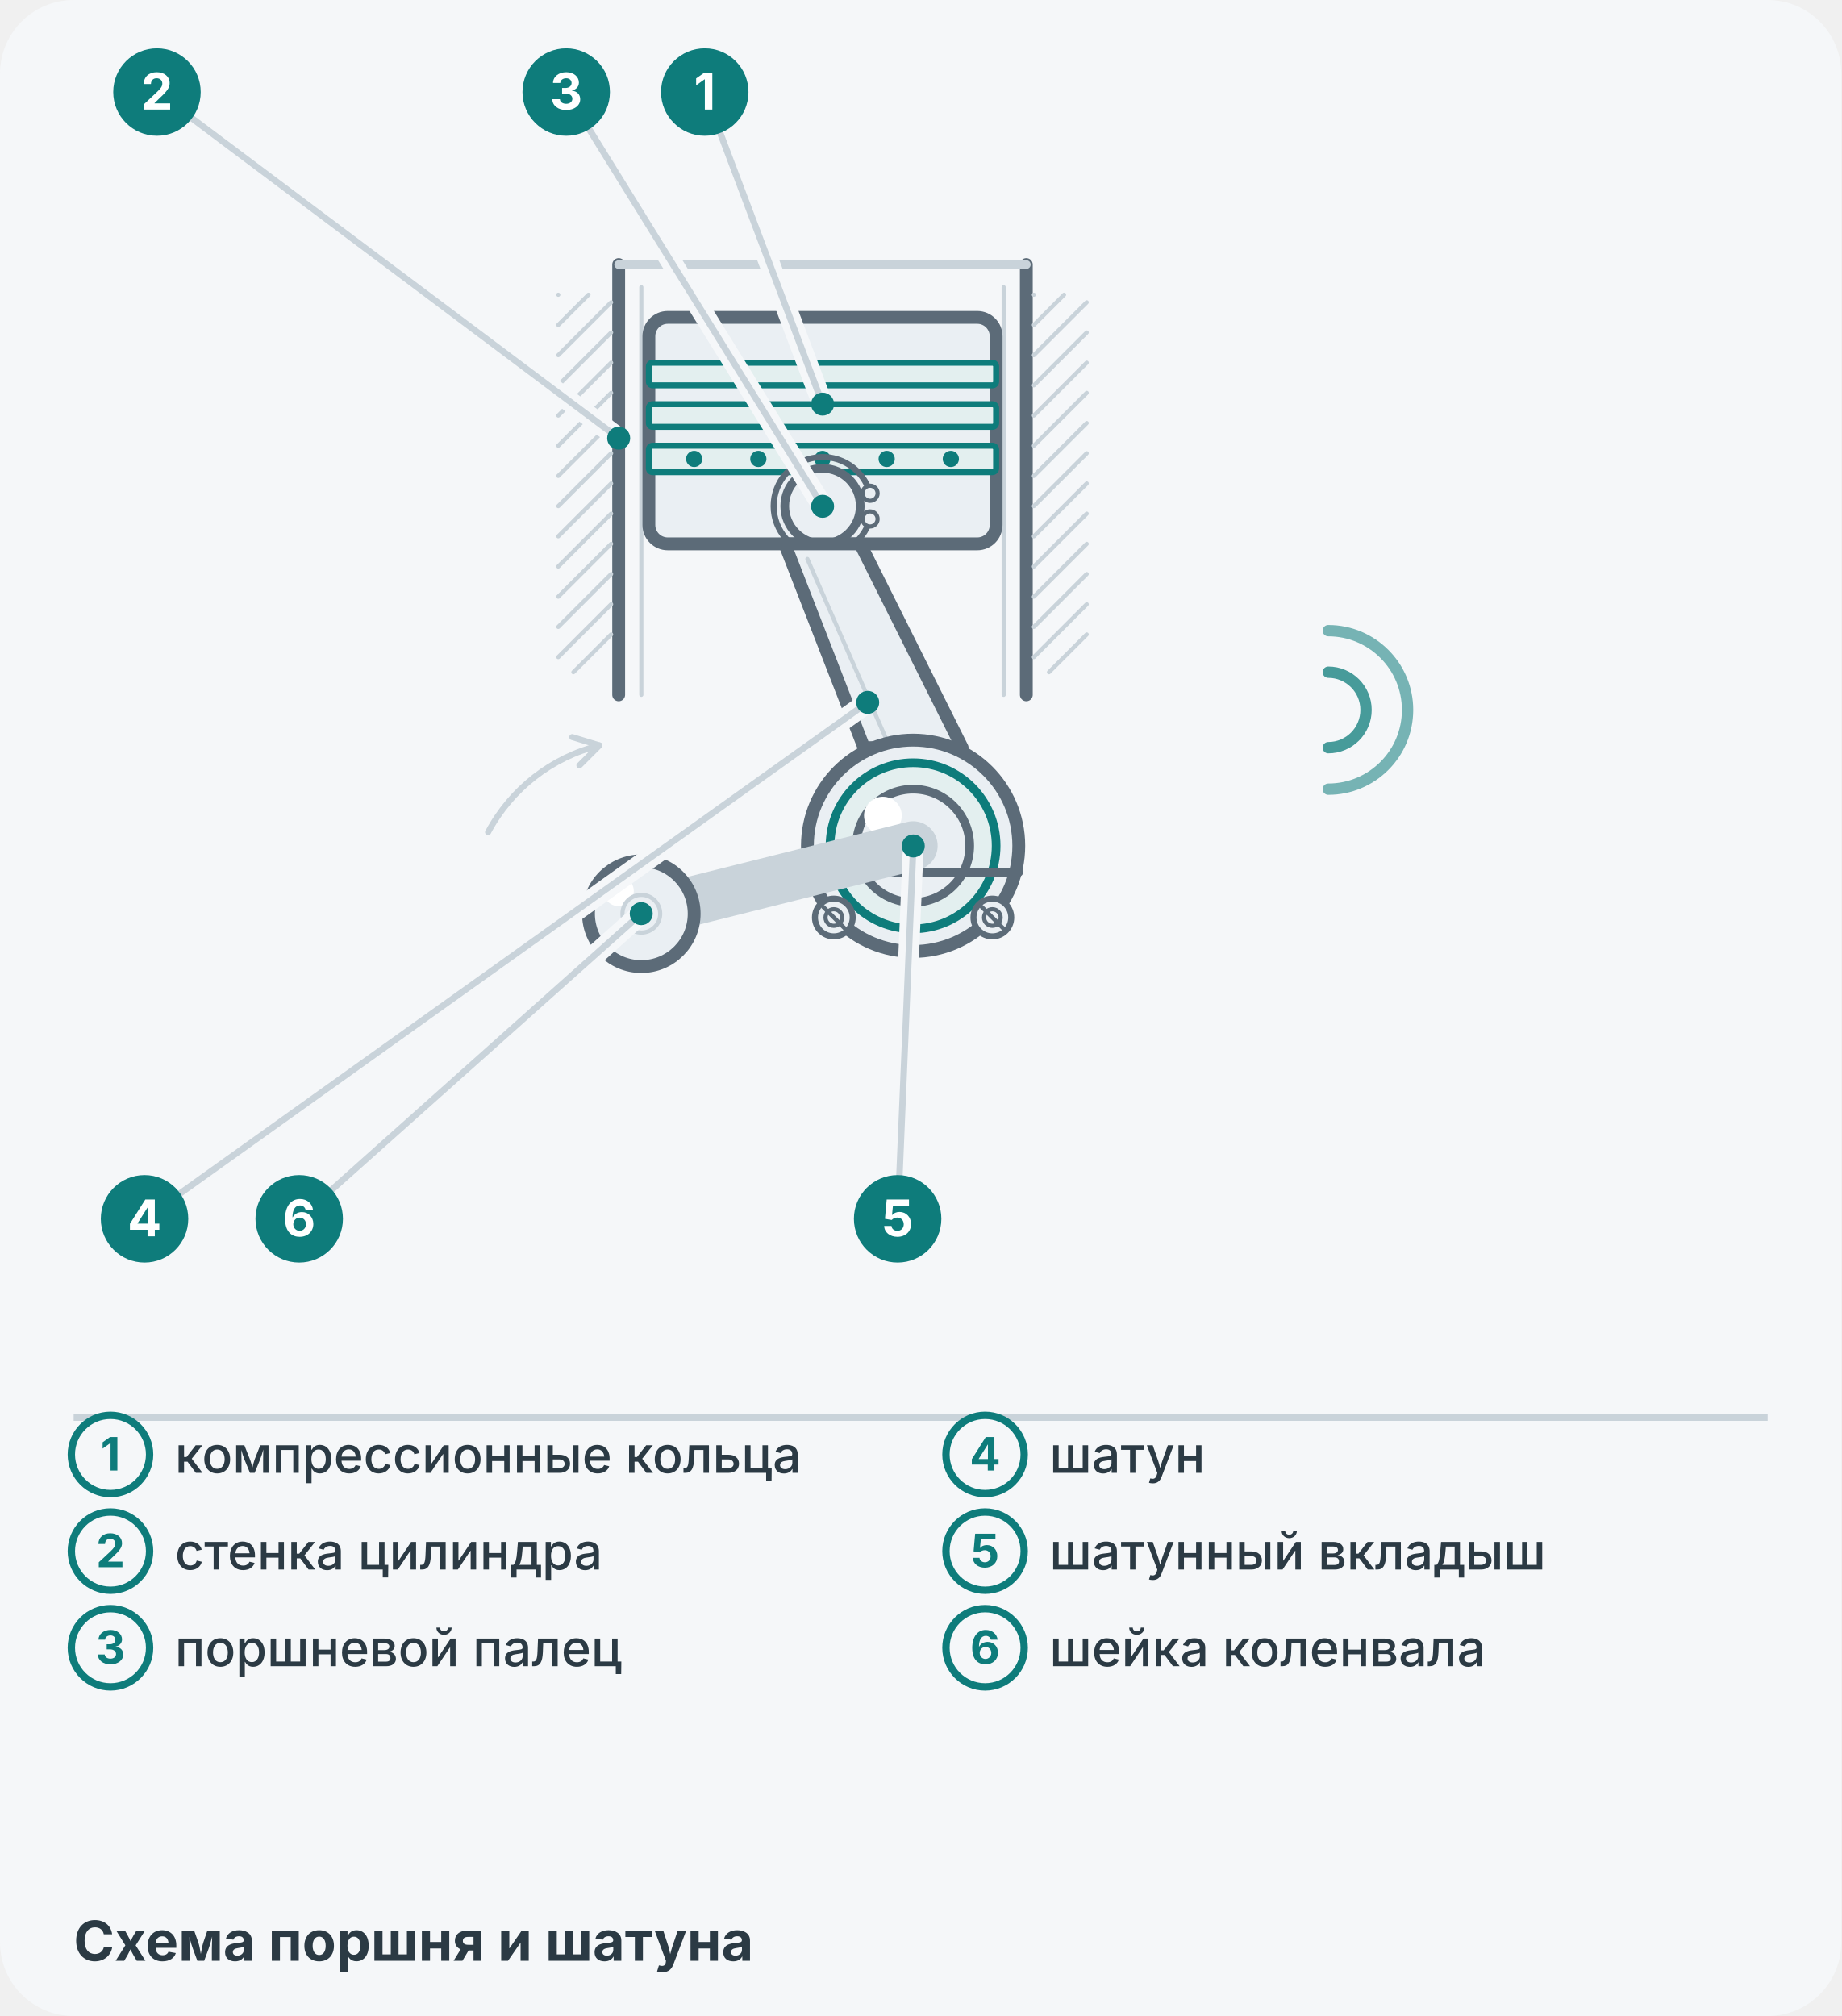
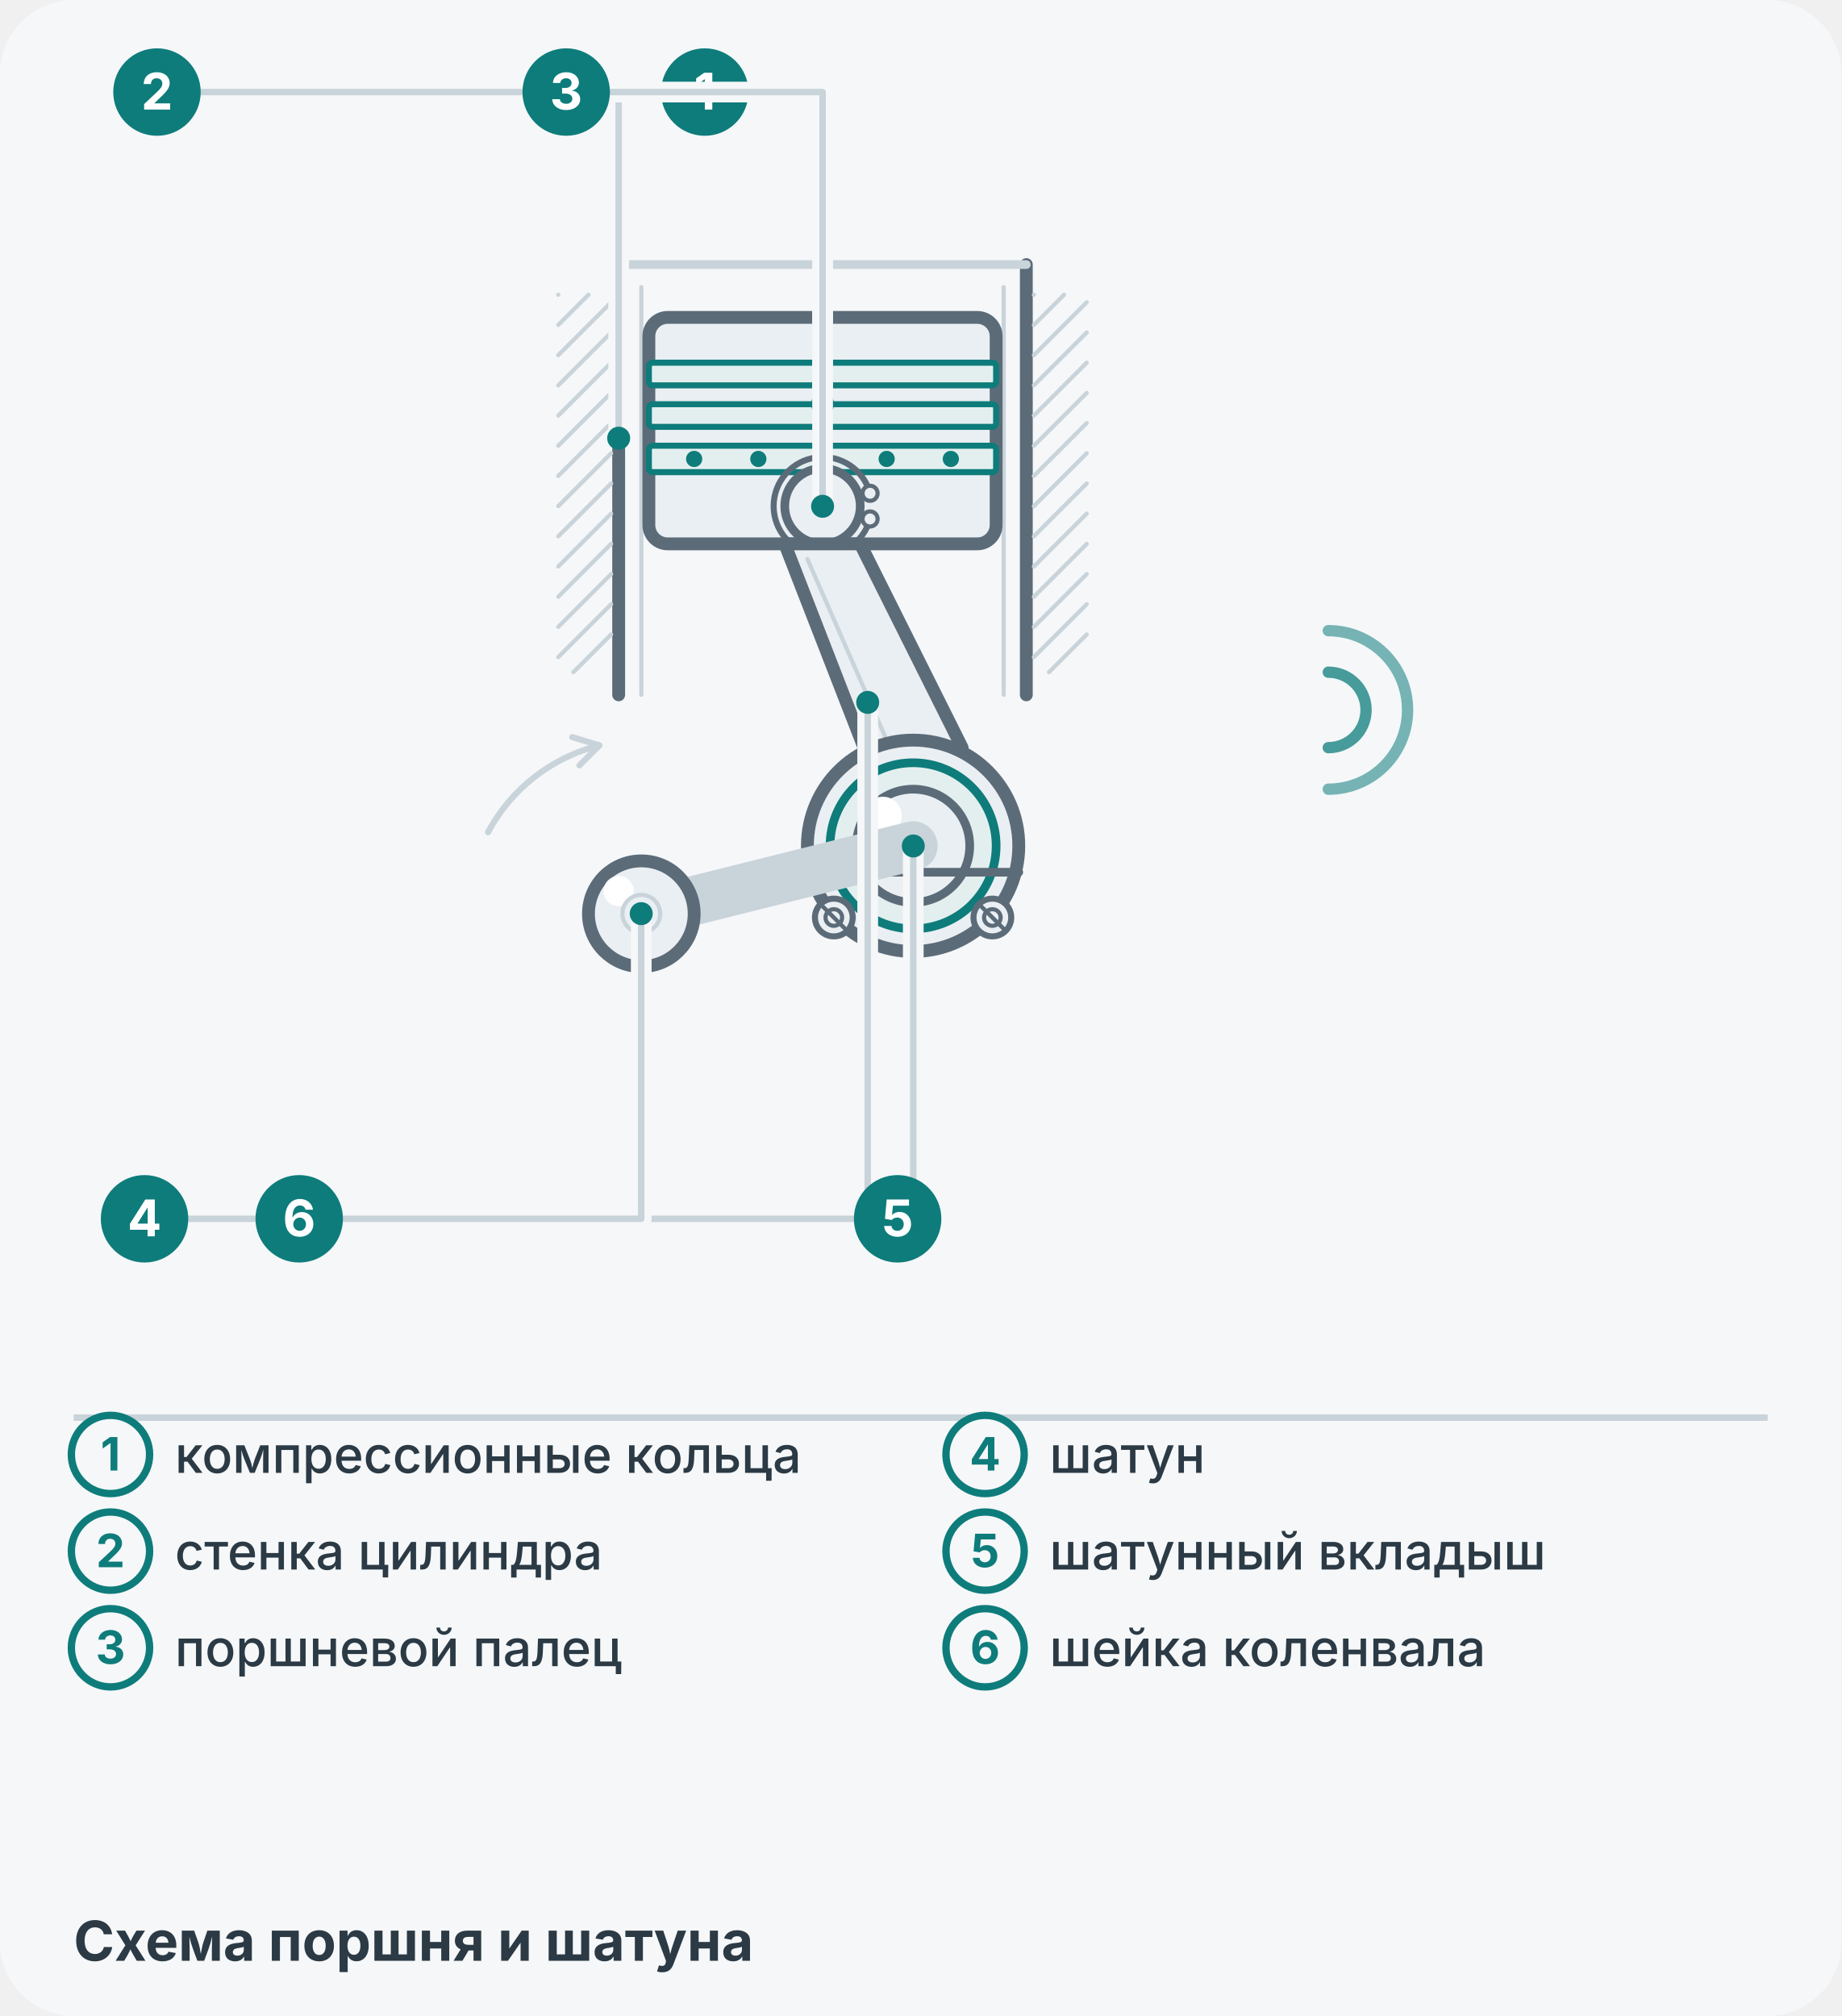
<svg xmlns="http://www.w3.org/2000/svg" viewBox="0 0 400 438" role="img" aria-label="Схема поршня и шатуна">
  <defs>
    <pattern id="mRub" width="7" height="7" patternUnits="userSpaceOnUse">
      <path d="M0 7 L7 0 M-1 1 L1 -1 M6 8 L8 6" stroke="#C9D3DA" stroke-width="1" />
      <path d="M0 0 L7 7 M-1 6 L1 8 M6 -1 L8 1" stroke="#C9D3DA" stroke-width="1" />
    </pattern>
    <pattern id="mCer" width="8" height="8" patternUnits="userSpaceOnUse">
      <circle cx="2" cy="2" r="1.2" fill="#C9D3DA" />
      <circle cx="6" cy="6" r="1.2" fill="#C9D3DA" />
    </pattern>
    <pattern id="mFric" width="6" height="6" patternUnits="userSpaceOnUse">
      <circle cx="1.5" cy="1.5" r="0.9" fill="#0E7C7B" opacity="0.55" />
      <circle cx="4.5" cy="4.5" r="0.9" fill="#0E7C7B" opacity="0.55" />
      <circle cx="4.5" cy="1.5" r="0.6" fill="#0E7C7B" opacity="0.35" />
    </pattern>
    <pattern id="mMet" width="6" height="6" patternUnits="userSpaceOnUse" patternTransform="rotate(45)">
      <path d="M0 0 V6" stroke="#C9D3DA" stroke-width="1" />
    </pattern>
  </defs>
  <rect width="400" height="438" rx="16" fill="#F5F7F9" />
  <g id="hl" />
  <g transform="translate(36,46) scale(0.82)">
    <g fill="none" stroke-linecap="round" stroke-linejoin="round">
      <path d="M 120.0 14.0 L 120.0 128.0" stroke="#5C6B78" stroke-width="3.4" />
      <path d="M 126.0 20.0 L 126.0 128.0" stroke="#C9D3DA" stroke-width="1.1" />
      <path d="M 228.0 14.0 L 228.0 128.0" stroke="#5C6B78" stroke-width="3.4" />
      <path d="M 222.0 20.0 L 222.0 128.0" stroke="#C9D3DA" stroke-width="1.1" />
      <path d="M 120.0 14.0 L 228.0 14.0" stroke="#C9D3DA" stroke-width="2.3" />
      <path d="M 104.0 22.0 L 104.0 22.0" stroke="#C9D3DA" stroke-width="1.1" />
      <path d="M 112.0 22.0 L 104.0 30.0" stroke="#C9D3DA" stroke-width="1.1" />
      <path d="M 118.0 24.0 L 104.0 38.0" stroke="#C9D3DA" stroke-width="1.1" />
      <path d="M 118.0 32.0 L 104.0 46.0" stroke="#C9D3DA" stroke-width="1.1" />
      <path d="M 118.0 40.0 L 104.0 54.0" stroke="#C9D3DA" stroke-width="1.1" />
      <path d="M 118.0 48.0 L 104.0 62.0" stroke="#C9D3DA" stroke-width="1.1" />
      <path d="M 118.0 56.0 L 104.0 70.0" stroke="#C9D3DA" stroke-width="1.1" />
      <path d="M 118.0 64.0 L 104.0 78.0" stroke="#C9D3DA" stroke-width="1.1" />
      <path d="M 118.0 72.0 L 104.0 86.0" stroke="#C9D3DA" stroke-width="1.1" />
      <path d="M 118.0 80.0 L 104.0 94.0" stroke="#C9D3DA" stroke-width="1.1" />
      <path d="M 118.0 88.0 L 104.0 102.0" stroke="#C9D3DA" stroke-width="1.1" />
      <path d="M 118.0 96.0 L 104.0 110.0" stroke="#C9D3DA" stroke-width="1.1" />
      <path d="M 118.0 104.0 L 104.0 118.0" stroke="#C9D3DA" stroke-width="1.1" />
      <path d="M 118.0 112.0 L 108.0 122.0" stroke="#C9D3DA" stroke-width="1.1" />
      <path d="M 230.0 22.0 L 230.0 22.0" stroke="#C9D3DA" stroke-width="1.1" />
      <path d="M 238.0 22.0 L 230.0 30.0" stroke="#C9D3DA" stroke-width="1.1" />
      <path d="M 244.0 24.0 L 230.0 38.0" stroke="#C9D3DA" stroke-width="1.1" />
      <path d="M 244.0 32.0 L 230.0 46.0" stroke="#C9D3DA" stroke-width="1.1" />
      <path d="M 244.0 40.0 L 230.0 54.0" stroke="#C9D3DA" stroke-width="1.1" />
      <path d="M 244.0 48.0 L 230.0 62.0" stroke="#C9D3DA" stroke-width="1.1" />
      <path d="M 244.0 56.0 L 230.0 70.0" stroke="#C9D3DA" stroke-width="1.1" />
      <path d="M 244.0 64.0 L 230.0 78.0" stroke="#C9D3DA" stroke-width="1.1" />
      <path d="M 244.0 72.0 L 230.0 86.0" stroke="#C9D3DA" stroke-width="1.1" />
      <path d="M 244.0 80.0 L 230.0 94.0" stroke="#C9D3DA" stroke-width="1.1" />
      <path d="M 244.0 88.0 L 230.0 102.0" stroke="#C9D3DA" stroke-width="1.1" />
      <path d="M 244.0 96.0 L 230.0 110.0" stroke="#C9D3DA" stroke-width="1.1" />
      <path d="M 244.0 104.0 L 230.0 118.0" stroke="#C9D3DA" stroke-width="1.1" />
      <path d="M 244.0 112.0 L 234.0 122.0" stroke="#C9D3DA" stroke-width="1.1" />
      <rect x="128.0" y="28.0" width="92.0" height="60.0" rx="5" stroke="#5C6B78" stroke-width="3.4" fill="#EAEFF3" />
      <rect x="128.0" y="40.0" width="92.0" height="6.0" rx="1" stroke="#0E7C7B" stroke-width="1.6" fill="#E3EFEF" />
      <rect x="128.0" y="51.0" width="92.0" height="6.0" rx="1" stroke="#0E7C7B" stroke-width="1.6" fill="#E3EFEF" />
      <rect x="128.0" y="62.0" width="92.0" height="7.0" rx="1" stroke="#0E7C7B" stroke-width="1.6" fill="#E3EFEF" />
      <circle cx="140.0" cy="65.5" r="1.6" stroke="#0E7C7B" stroke-width="1.1" fill="#0E7C7B" />
      <circle cx="157.0" cy="65.5" r="1.6" stroke="#0E7C7B" stroke-width="1.1" fill="#0E7C7B" />
      <circle cx="174.0" cy="65.5" r="1.6" stroke="#0E7C7B" stroke-width="1.1" fill="#0E7C7B" />
      <circle cx="191.0" cy="65.5" r="1.6" stroke="#0E7C7B" stroke-width="1.1" fill="#0E7C7B" />
      <circle cx="208.0" cy="65.5" r="1.6" stroke="#0E7C7B" stroke-width="1.1" fill="#0E7C7B" />
      <circle cx="174.0" cy="78.0" r="10.0" stroke="#5C6B78" stroke-width="2.3" fill="#EAEFF3" />
      <path d="M 186.6 81.4 A 13 13 0 1 1 186.6 74.6" stroke="#5C6B78" stroke-width="1.6" fill="none" />
      <circle cx="186.6" cy="81.4" r="2.0" stroke="#5C6B78" stroke-width="1.1" fill="#EAEFF3" />
      <circle cx="186.6" cy="74.6" r="2.0" stroke="#5C6B78" stroke-width="1.1" fill="#EAEFF3" />
      <path d="M 164.0 88.0 L 184.0 88.0 L 211.0 142.0 L 185.0 142.0 Z" stroke="#5C6B78" stroke-width="3.4" fill="#EAEFF3" />
      <path d="M 170.0 92.0 L 191.0 140.0" stroke="#C9D3DA" stroke-width="1.1" />
      <circle cx="198.0" cy="168.0" r="28.0" stroke="#5C6B78" stroke-width="3.4" fill="#EAEFF3" />
      <circle cx="198.0" cy="168.0" r="22.0" stroke="#0E7C7B" stroke-width="2.3" fill="#E3EFEF" />
      <circle cx="198.0" cy="168.0" r="15.0" stroke="#5C6B78" stroke-width="2.3" fill="#EAEFF3" />
      <circle cx="190.0" cy="160.0" r="5.0" stroke="none" stroke-width="0" fill="#FFFFFF" />
      <path d="M 170.0 175.0 L 226.0 175.0" stroke="#5C6B78" stroke-width="2.3" />
      <circle cx="177.0" cy="187.0" r="5.0" stroke="#5C6B78" stroke-width="1.6" fill="#EAEFF3" />
      <path d="M 174.2 184.2 L 179.8 189.8" stroke="#5C6B78" stroke-width="1.1" />
      <circle cx="177.0" cy="187.0" r="2.2" stroke="#5C6B78" stroke-width="1.1" fill="none" />
      <circle cx="219.0" cy="187.0" r="5.0" stroke="#5C6B78" stroke-width="1.6" fill="#EAEFF3" />
      <path d="M 216.2 184.2 L 221.8 189.8" stroke="#5C6B78" stroke-width="1.1" />
      <circle cx="219.0" cy="187.0" r="2.2" stroke="#5C6B78" stroke-width="1.1" fill="none" />
      <path d="M 126.0 186.0 L 198.0 168.0" stroke="#C9D3DA" stroke-width="13" />
      <circle cx="126.0" cy="186.0" r="14.0" stroke="#5C6B78" stroke-width="3.4" fill="#EAEFF3" />
      <circle cx="120.0" cy="180.0" r="4.0" stroke="none" stroke-width="0" fill="#FFFFFF" />
      <circle cx="126.0" cy="186.0" r="5.0" stroke="#C9D3DA" stroke-width="1.1" fill="none" />
      <path d="M 85.4 164.4 A 46.0 46.0 0 0 1 114.9 141.4" stroke="#C9D3DA" stroke-width="1.6" fill="none" />
      <path d="M 109.6 146.7 L 114.9 141.4 L 107.7 139.2" stroke="#C9D3DA" stroke-width="1.6" fill="none" />
      <path d="M 308 122 A 10 10 0 0 1 308 142" stroke="#0E7C7B" stroke-width="3" opacity="0.75" />
      <path d="M 308 111 A 21 21 0 0 1 308 153" stroke="#0E7C7B" stroke-width="3" opacity="0.55" />
    </g>
  </g>
  <g fill="none" stroke-linecap="round" stroke-linejoin="round">
-     <path d="M 178.7 87.8 L 153.1 20.0" stroke="#F5F7F9" stroke-width="4.5" fill="none" />
-     <path d="M 178.7 87.8 L 153.1 20.0" stroke="#C9D3DA" stroke-width="1.4" fill="none" />
+     <path d="M 153.1 20.0 L 178.7 20.0 L 178.7 87.8" stroke="#F5F7F9" stroke-width="4.5" fill="none" />
+     <path d="M 153.1 20.0 L 178.7 20.0 L 178.7 87.8" stroke="#C9D3DA" stroke-width="1.4" fill="none" />
    <circle cx="178.7" cy="87.8" r="2.5" fill="#0E7C7B" />
    <circle cx="153.1" cy="20.0" r="9.5" fill="#0E7C7B" />
    <text x="153.1" y="23.8" font-family="Manrope, Inter, system-ui, -apple-system, Segoe UI, sans-serif" font-size="11" font-weight="700" fill="#FFFFFF" text-anchor="middle">1</text>
-     <path d="M 134.4 95.2 L 34.1 20.0" stroke="#F5F7F9" stroke-width="4.5" fill="none" />
-     <path d="M 134.4 95.2 L 34.1 20.0" stroke="#C9D3DA" stroke-width="1.4" fill="none" />
+     <path d="M 34.1 20.0 L 134.4 20.0 L 134.4 95.2" stroke="#F5F7F9" stroke-width="4.5" fill="none" />
+     <path d="M 34.1 20.0 L 134.4 20.0 L 134.4 95.2" stroke="#C9D3DA" stroke-width="1.4" fill="none" />
    <circle cx="134.4" cy="95.2" r="2.5" fill="#0E7C7B" />
    <circle cx="34.1" cy="20.0" r="9.5" fill="#0E7C7B" />
    <text x="34.1" y="23.8" font-family="Manrope, Inter, system-ui, -apple-system, Segoe UI, sans-serif" font-size="11" font-weight="700" fill="#FFFFFF" text-anchor="middle">2</text>
-     <path d="M 178.7 110.0 L 123.0 20.0" stroke="#F5F7F9" stroke-width="4.5" fill="none" />
-     <path d="M 178.7 110.0 L 123.0 20.0" stroke="#C9D3DA" stroke-width="1.4" fill="none" />
+     <path d="M 123.0 20.0 L 178.7 20.0 L 178.7 110.0" stroke="#F5F7F9" stroke-width="4.5" fill="none" />
+     <path d="M 123.0 20.0 L 178.7 20.0 L 178.7 110.0" stroke="#C9D3DA" stroke-width="1.4" fill="none" />
    <circle cx="178.7" cy="110.0" r="2.5" fill="#0E7C7B" />
    <circle cx="123.0" cy="20.0" r="9.5" fill="#0E7C7B" />
    <text x="123.0" y="23.8" font-family="Manrope, Inter, system-ui, -apple-system, Segoe UI, sans-serif" font-size="11" font-weight="700" fill="#FFFFFF" text-anchor="middle">3</text>
-     <path d="M 188.5 152.6 L 31.4 264.8" stroke="#F5F7F9" stroke-width="4.5" fill="none" />
-     <path d="M 188.5 152.6 L 31.4 264.8" stroke="#C9D3DA" stroke-width="1.4" fill="none" />
+     <path d="M 31.4 264.8 L 188.5 264.8 L 188.5 152.6" stroke="#F5F7F9" stroke-width="4.5" fill="none" />
+     <path d="M 31.4 264.8 L 188.5 264.8 L 188.5 152.6" stroke="#C9D3DA" stroke-width="1.4" fill="none" />
    <circle cx="188.5" cy="152.6" r="2.5" fill="#0E7C7B" />
    <circle cx="31.4" cy="264.8" r="9.5" fill="#0E7C7B" />
    <text x="31.4" y="268.6" font-family="Manrope, Inter, system-ui, -apple-system, Segoe UI, sans-serif" font-size="11" font-weight="700" fill="#FFFFFF" text-anchor="middle">4</text>
-     <path d="M 198.4 183.8 L 195.0 264.8" stroke="#F5F7F9" stroke-width="4.5" fill="none" />
-     <path d="M 198.4 183.8 L 195.0 264.8" stroke="#C9D3DA" stroke-width="1.4" fill="none" />
+     <path d="M 195.0 264.8 L 198.4 264.8 L 198.4 183.8" stroke="#F5F7F9" stroke-width="4.5" fill="none" />
+     <path d="M 195.0 264.8 L 198.4 264.8 L 198.4 183.8" stroke="#C9D3DA" stroke-width="1.4" fill="none" />
    <circle cx="198.4" cy="183.8" r="2.5" fill="#0E7C7B" />
    <circle cx="195.0" cy="264.8" r="9.5" fill="#0E7C7B" />
    <text x="195.0" y="268.6" font-family="Manrope, Inter, system-ui, -apple-system, Segoe UI, sans-serif" font-size="11" font-weight="700" fill="#FFFFFF" text-anchor="middle">5</text>
-     <path d="M 139.3 198.5 L 65.0 264.8" stroke="#F5F7F9" stroke-width="4.5" fill="none" />
-     <path d="M 139.3 198.5 L 65.0 264.8" stroke="#C9D3DA" stroke-width="1.4" fill="none" />
+     <path d="M 65.0 264.8 L 139.3 264.8 L 139.3 198.5" stroke="#F5F7F9" stroke-width="4.5" fill="none" />
+     <path d="M 65.0 264.8 L 139.3 264.8 L 139.3 198.5" stroke="#C9D3DA" stroke-width="1.4" fill="none" />
    <circle cx="139.3" cy="198.5" r="2.5" fill="#0E7C7B" />
    <circle cx="65.0" cy="264.8" r="9.5" fill="#0E7C7B" />
    <text x="65.0" y="268.6" font-family="Manrope, Inter, system-ui, -apple-system, Segoe UI, sans-serif" font-size="11" font-weight="700" fill="#FFFFFF" text-anchor="middle">6</text>
  </g>
  <path d="M 16 308 L 384 308" stroke="#C9D3DA" stroke-width="1.4" fill="none" />
  <g>
    <circle cx="24" cy="316" r="8.5" fill="#F5F7F9" stroke="#0E7C7B" stroke-width="1.6" />
    <text x="24.0" y="319.5" font-family="Manrope, Inter, system-ui, -apple-system, Segoe UI, sans-serif" font-size="10" font-weight="700" fill="#0E7C7B" text-anchor="middle">1</text>
    <text x="38.0" y="320.0" font-family="Manrope, Inter, system-ui, -apple-system, Segoe UI, sans-serif" font-size="11" font-weight="500" fill="#2B3A44" text-anchor="start">компрессионные кольца</text>
    <circle cx="24" cy="337" r="8.5" fill="#F5F7F9" stroke="#0E7C7B" stroke-width="1.6" />
    <text x="24.0" y="340.5" font-family="Manrope, Inter, system-ui, -apple-system, Segoe UI, sans-serif" font-size="10" font-weight="700" fill="#0E7C7B" text-anchor="middle">2</text>
    <text x="38.0" y="341.0" font-family="Manrope, Inter, system-ui, -apple-system, Segoe UI, sans-serif" font-size="11" font-weight="500" fill="#2B3A44" text-anchor="start">стенка цилиндра</text>
    <circle cx="24" cy="358" r="8.5" fill="#F5F7F9" stroke="#0E7C7B" stroke-width="1.6" />
    <text x="24.0" y="361.5" font-family="Manrope, Inter, system-ui, -apple-system, Segoe UI, sans-serif" font-size="10" font-weight="700" fill="#0E7C7B" text-anchor="middle">3</text>
    <text x="38.0" y="362.0" font-family="Manrope, Inter, system-ui, -apple-system, Segoe UI, sans-serif" font-size="11" font-weight="500" fill="#2B3A44" text-anchor="start">поршневой палец</text>
    <circle cx="214" cy="316" r="8.5" fill="#F5F7F9" stroke="#0E7C7B" stroke-width="1.6" />
    <text x="214.0" y="319.5" font-family="Manrope, Inter, system-ui, -apple-system, Segoe UI, sans-serif" font-size="10" font-weight="700" fill="#0E7C7B" text-anchor="middle">4</text>
    <text x="228.0" y="320.0" font-family="Manrope, Inter, system-ui, -apple-system, Segoe UI, sans-serif" font-size="11" font-weight="500" fill="#2B3A44" text-anchor="start">шатун</text>
    <circle cx="214" cy="337" r="8.5" fill="#F5F7F9" stroke="#0E7C7B" stroke-width="1.6" />
    <text x="214.0" y="340.5" font-family="Manrope, Inter, system-ui, -apple-system, Segoe UI, sans-serif" font-size="10" font-weight="700" fill="#0E7C7B" text-anchor="middle">5</text>
    <text x="228.0" y="341.0" font-family="Manrope, Inter, system-ui, -apple-system, Segoe UI, sans-serif" font-size="11" font-weight="500" fill="#2B3A44" text-anchor="start">шатунный вкладыш</text>
    <circle cx="214" cy="358" r="8.5" fill="#F5F7F9" stroke="#0E7C7B" stroke-width="1.6" />
    <text x="214.0" y="361.5" font-family="Manrope, Inter, system-ui, -apple-system, Segoe UI, sans-serif" font-size="10" font-weight="700" fill="#0E7C7B" text-anchor="middle">6</text>
    <text x="228.0" y="362.0" font-family="Manrope, Inter, system-ui, -apple-system, Segoe UI, sans-serif" font-size="11" font-weight="500" fill="#2B3A44" text-anchor="start">шейка коленвала</text>
  </g>
  <text x="16.0" y="426.0" font-family="Manrope, Inter, system-ui, -apple-system, Segoe UI, sans-serif" font-size="12" font-weight="700" fill="#2B3A44" text-anchor="start">Схема поршня и шатуна</text>
</svg>
